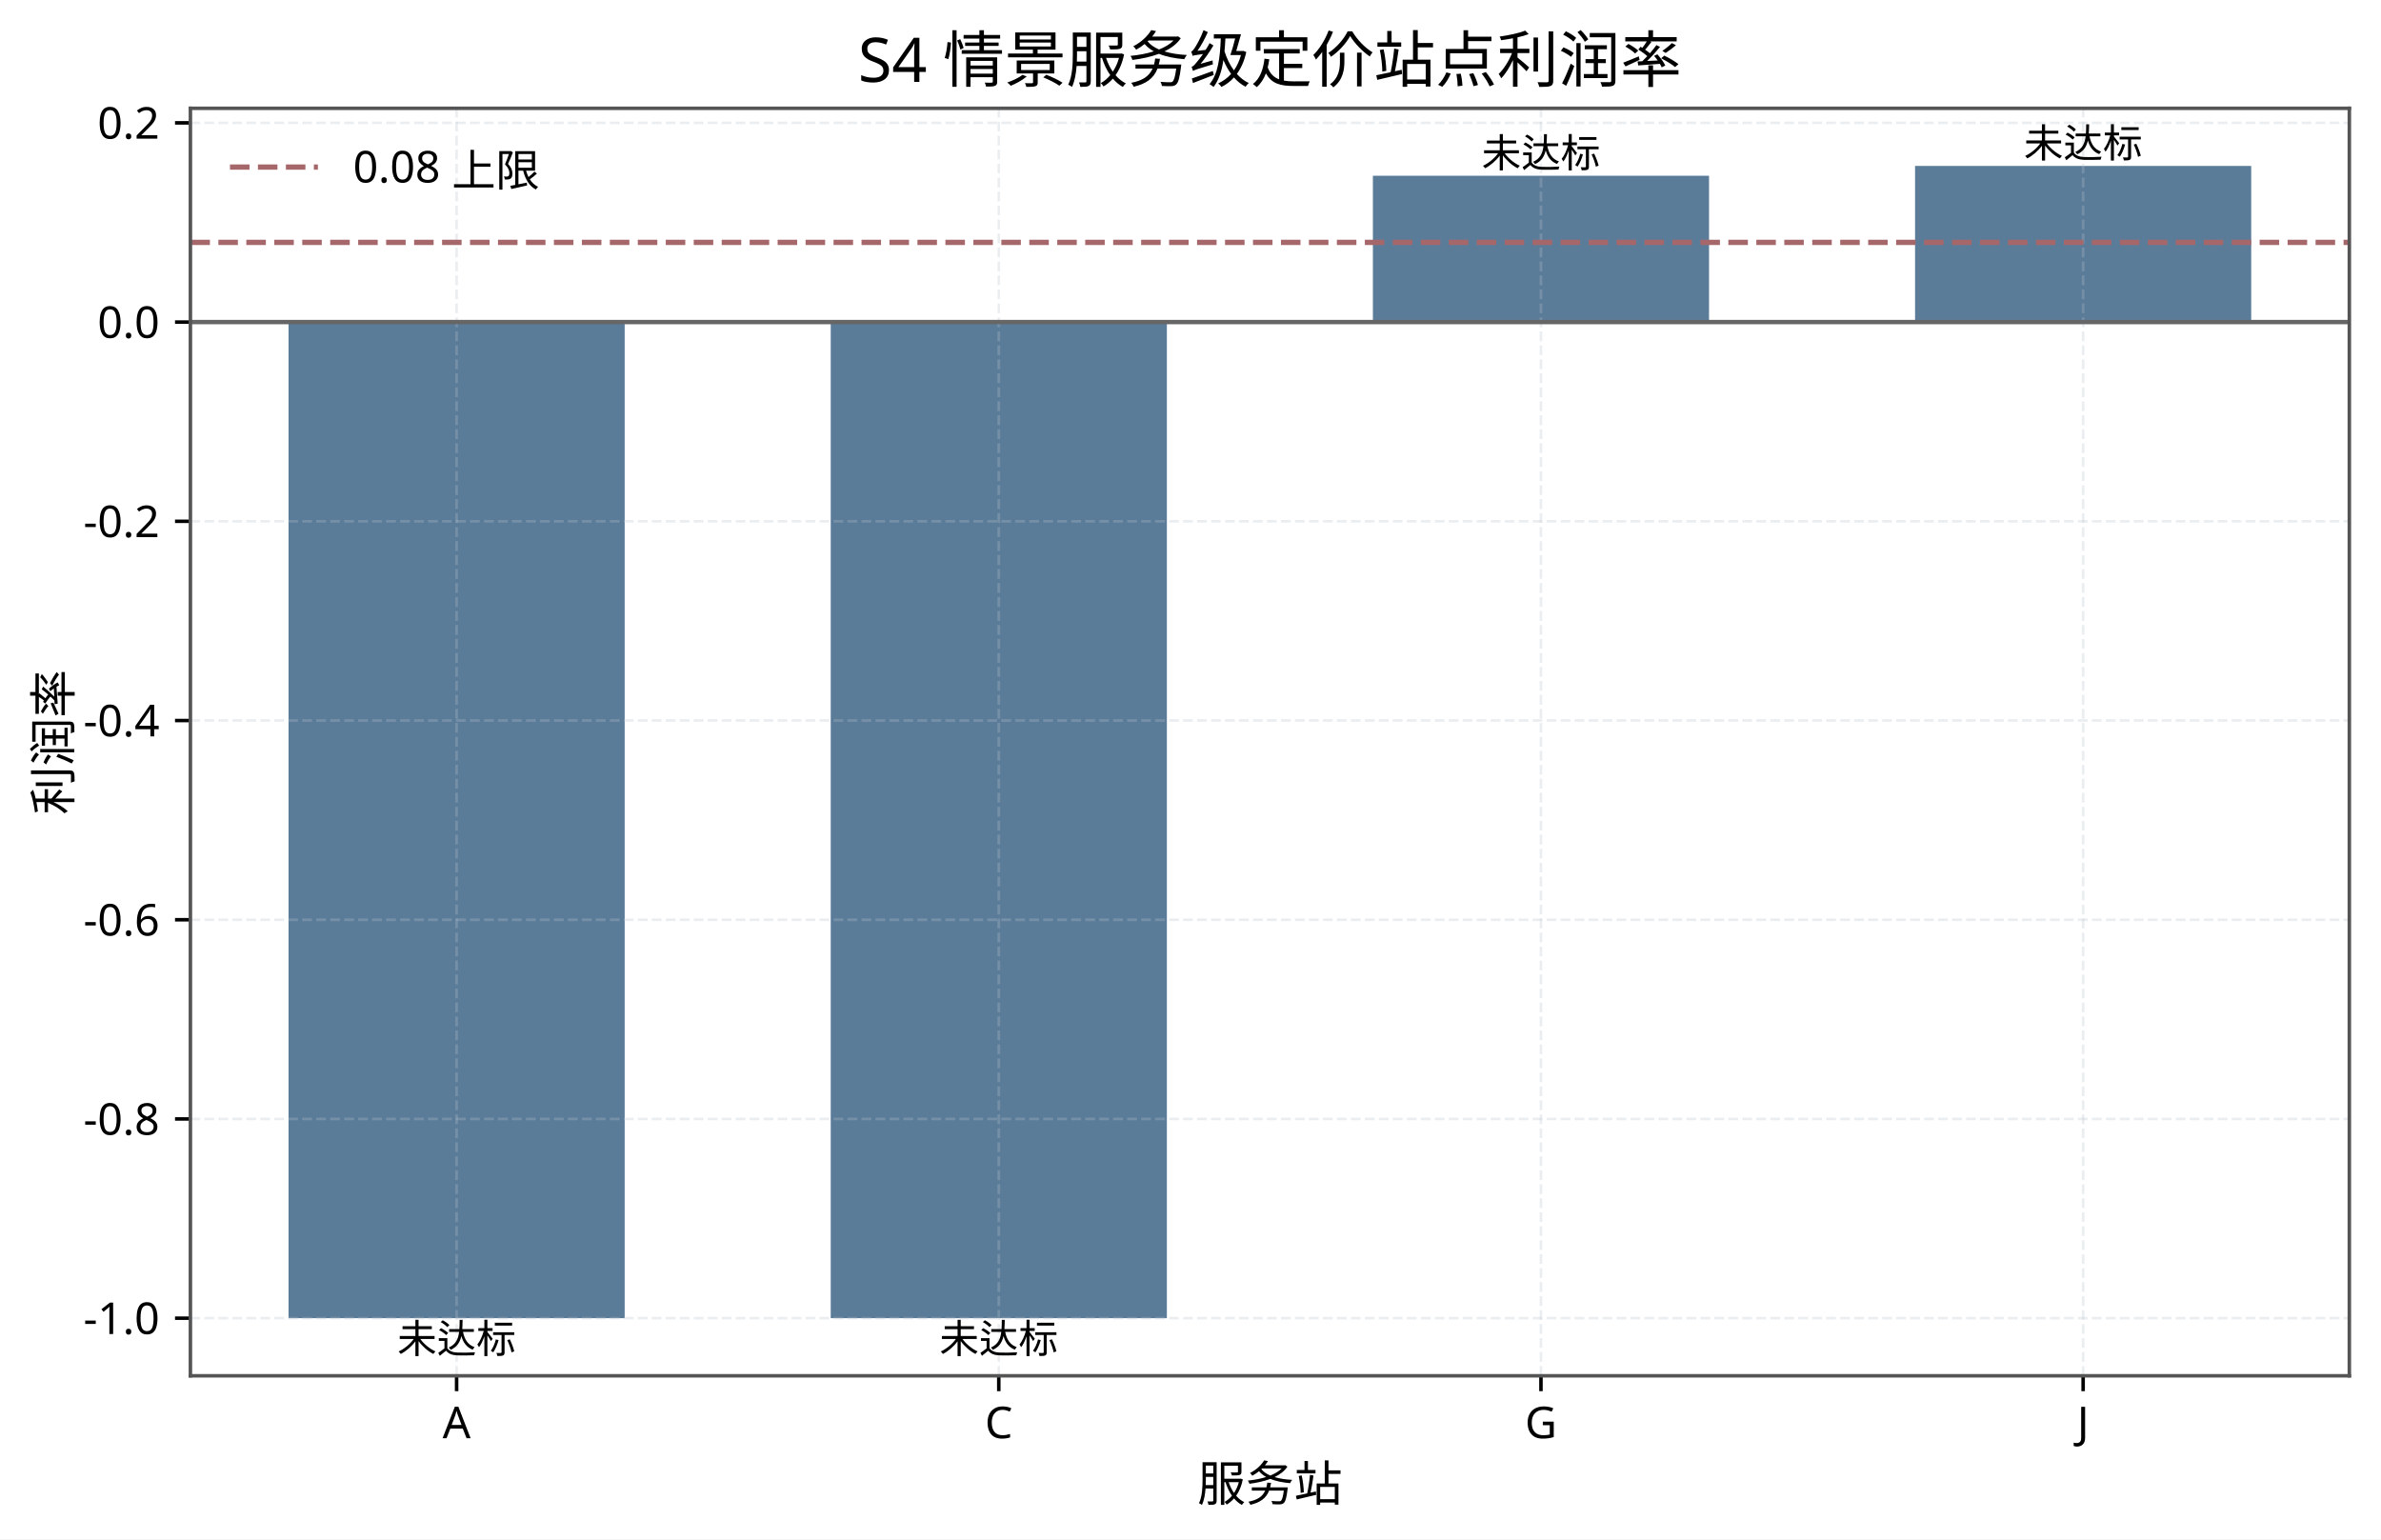
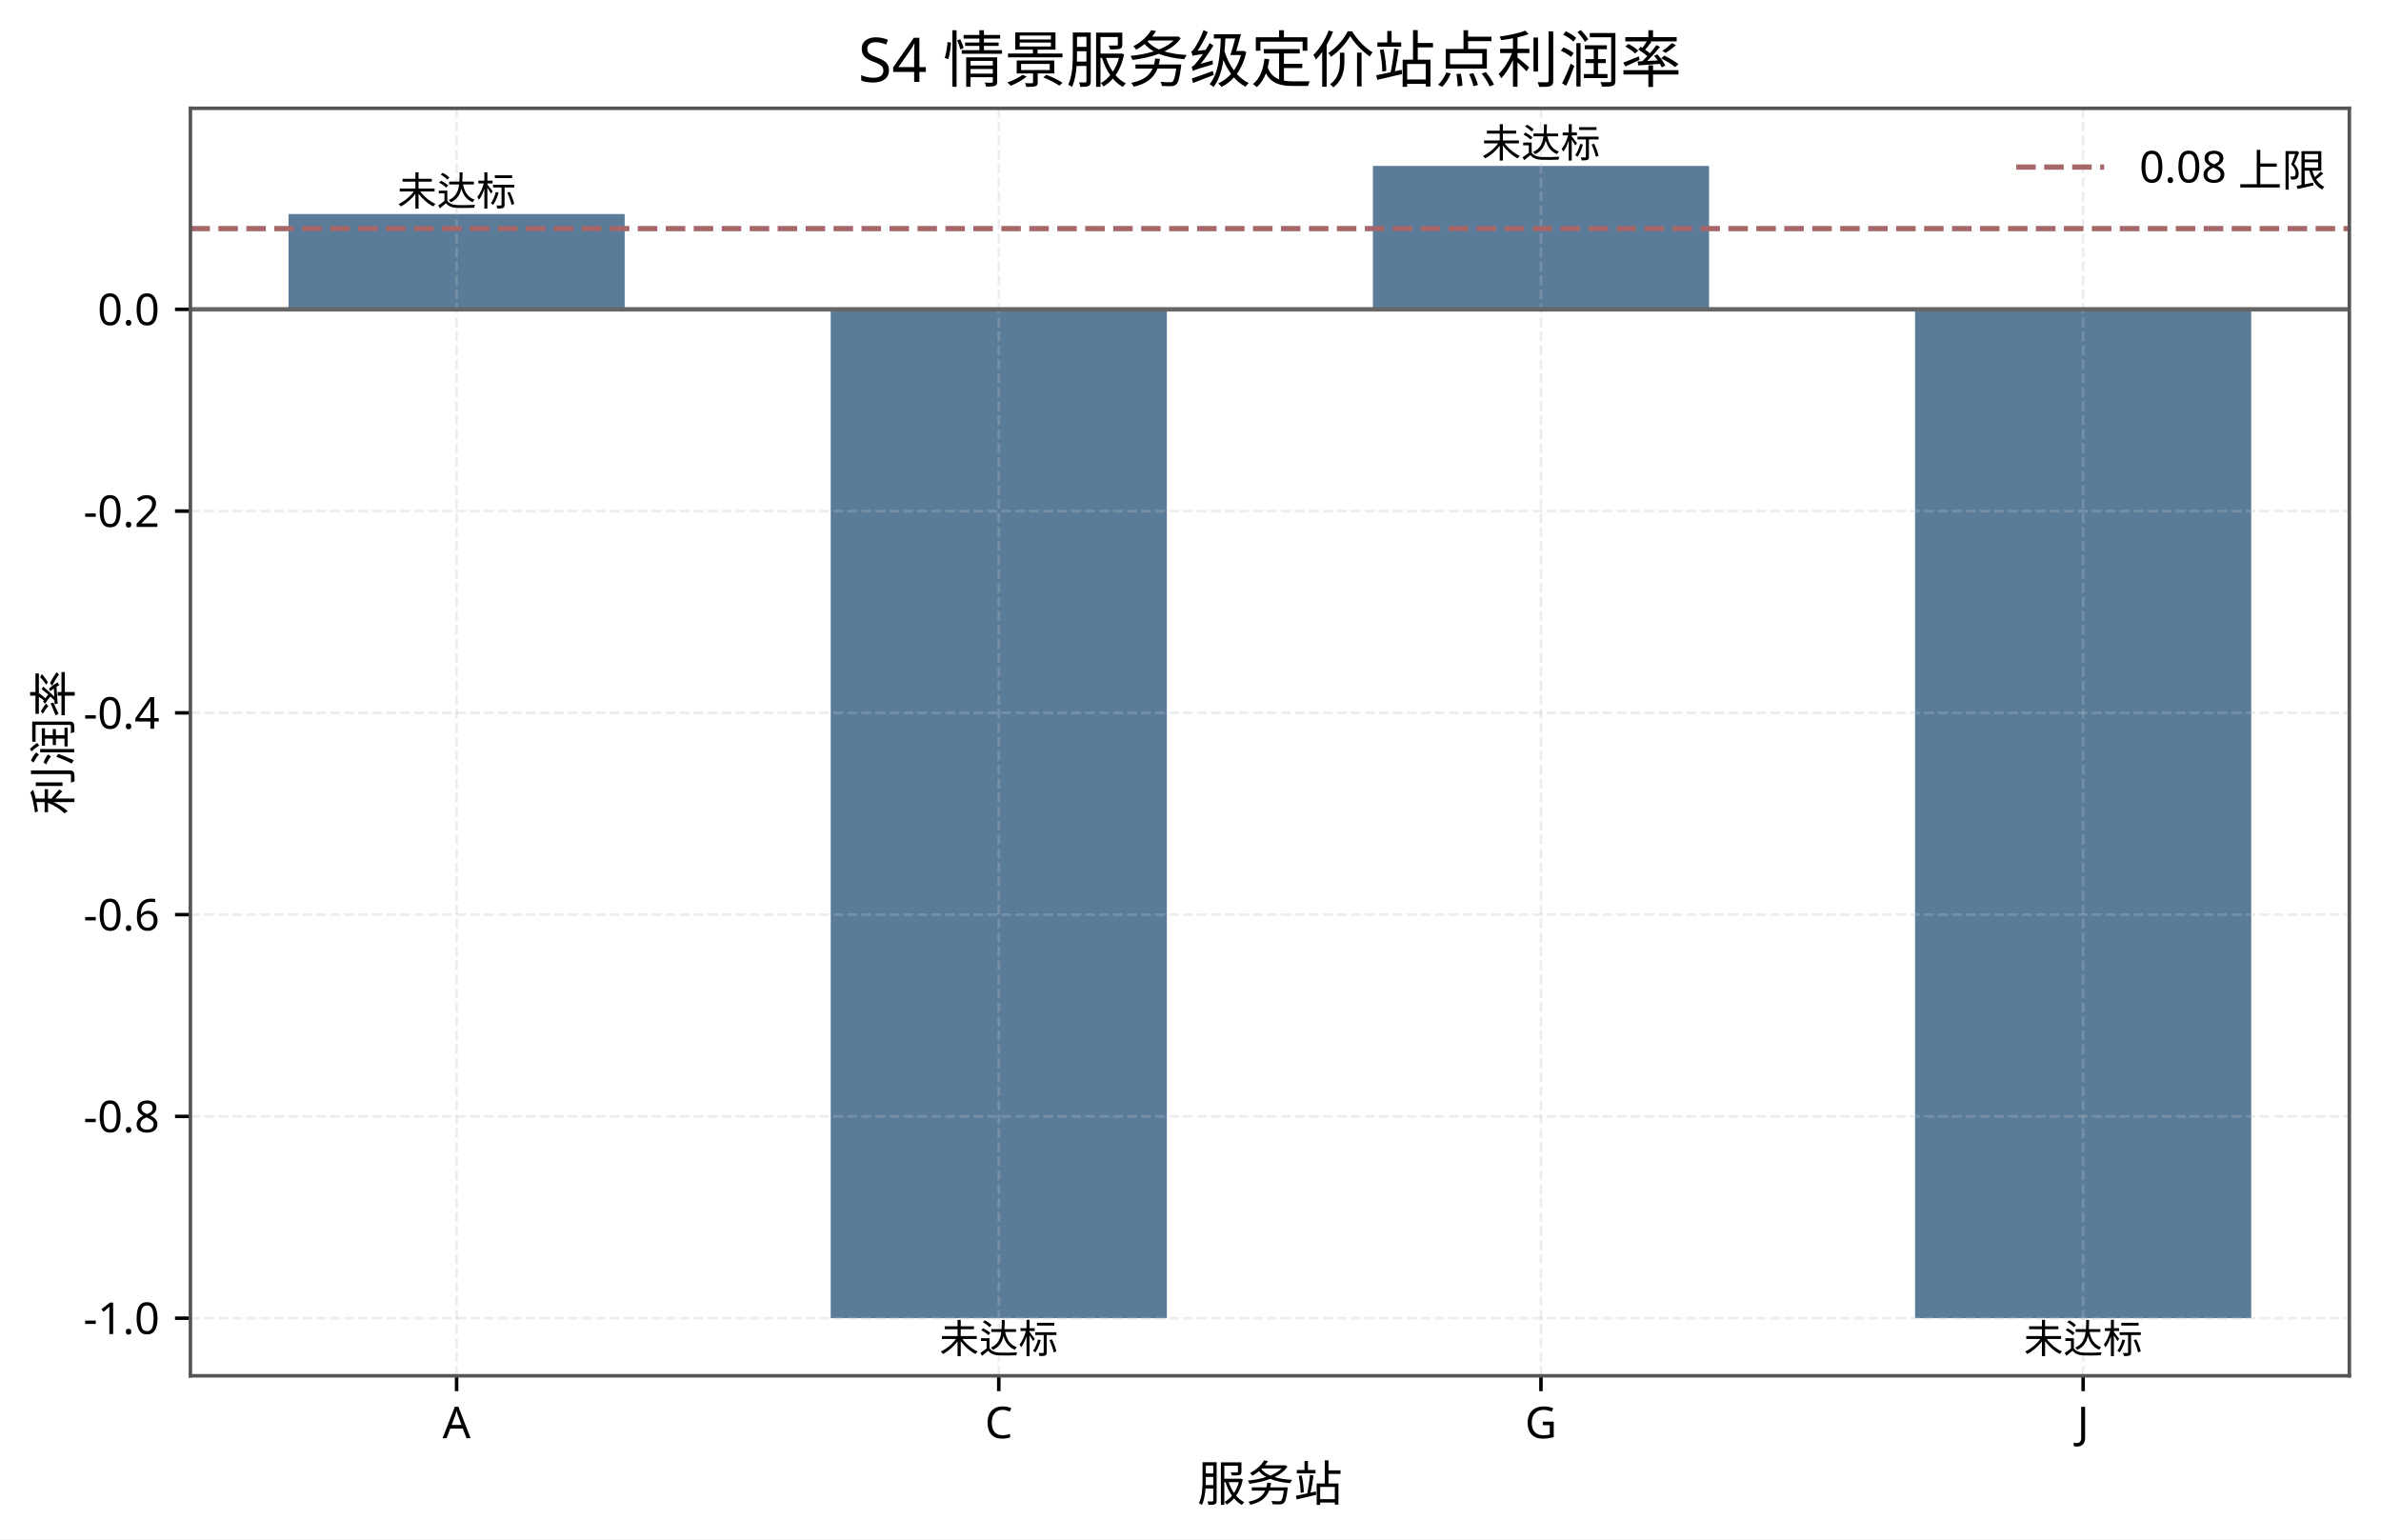
<svg xmlns="http://www.w3.org/2000/svg" xmlns:xlink="http://www.w3.org/1999/xlink" width="541.547pt" height="350.132pt" viewBox="0 0 541.547 350.132" version="1.1">
  <defs>
    <style type="text/css">*{stroke-linejoin: round; stroke-linecap: butt}</style>
  </defs>
  <g id="figure_1">
    <g id="patch_1">
      <path d="M 0 350.132  L 541.547 350.132  L 541.547 0  L 0 0  z " style="fill: #ffffff" />
    </g>
    <g id="axes_1">
      <g id="patch_2">
        <path d="M 43.307 312.924  L 534.347 312.924  L 534.347 24.636  L 43.307 24.636  z " style="fill: #ffffff" />
      </g>
      <g id="patch_3">
-         <path d="M 65.627 73.258  L 142.082 73.258  L 142.082 299.82  L 65.627 299.82  z " clip-path="url(#p9ee068660e)" style="fill: #5b7c99" />
+         <path d="M 65.627 70.356  L 142.082 70.356  L 142.082 48.682  L 65.627 48.682  z " clip-path="url(#p931b1b87f9)" style="fill: #5b7c99" />
      </g>
      <g id="patch_4">
-         <path d="M 188.942 73.258  L 265.397 73.258  L 265.397 299.82  L 188.942 299.82  z " clip-path="url(#p9ee068660e)" style="fill: #5b7c99" />
+         <path d="M 188.942 70.356  L 265.397 70.356  L 265.397 299.82  L 188.942 299.82  z " clip-path="url(#p931b1b87f9)" style="fill: #5b7c99" />
      </g>
      <g id="patch_5">
-         <path d="M 312.257 73.258  L 388.712 73.258  L 388.712 39.975  L 312.257 39.975  z " clip-path="url(#p9ee068660e)" style="fill: #5b7c99" />
+         <path d="M 312.257 70.356  L 388.712 70.356  L 388.712 37.74  L 312.257 37.74  z " clip-path="url(#p931b1b87f9)" style="fill: #5b7c99" />
      </g>
      <g id="patch_6">
-         <path d="M 435.572 73.258  L 512.027 73.258  L 512.027 37.74  L 435.572 37.74  z " clip-path="url(#p9ee068660e)" style="fill: #5b7c99" />
+         <path d="M 435.572 70.356  L 512.027 70.356  L 512.027 299.82  L 435.572 299.82  z " clip-path="url(#p931b1b87f9)" style="fill: #5b7c99" />
      </g>
      <g id="matplotlib.axis_1">
        <g id="xtick_1">
          <g id="line2d_1">
-             <path d="M 103.854 312.924  L 103.854 24.636  " clip-path="url(#p9ee068660e)" style="fill: none; stroke-dasharray: 2.22,0.96; stroke-dashoffset: 0; stroke: #b8c2cc; stroke-opacity: 0.28; stroke-width: 0.6" />
+             <path d="M 103.854 312.924  L 103.854 24.636  " clip-path="url(#p931b1b87f9)" style="fill: none; stroke-dasharray: 2.22,0.96; stroke-dashoffset: 0; stroke: #b8c2cc; stroke-opacity: 0.28; stroke-width: 0.6" />
          </g>
          <g id="line2d_2">
            <defs>
-               <path id="m8604a17738" d="M 0 0  L 0 3.5  " style="stroke: #000000; stroke-width: 0.8" />
+               <path id="me03ff51a6d" d="M 0 0  L 0 3.5  " style="stroke: #000000; stroke-width: 0.8" />
            </defs>
            <g>
-               <use xlink:href="#m8604a17738" x="103.854" y="312.924" style="stroke: #000000; stroke-width: 0.8" />
+               <use xlink:href="#me03ff51a6d" x="103.854" y="312.924" style="stroke: #000000; stroke-width: 0.8" />
            </g>
          </g>
          <g id="text_1">
            <text style="font-size: 10px; font-family: 'Songti SC'; text-anchor: middle" x="103.854" y="327.124" transform="rotate(-0 103.8545 327.1243)">A</text>
          </g>
        </g>
        <g id="xtick_2">
          <g id="line2d_3">
-             <path d="M 227.169 312.924  L 227.169 24.636  " clip-path="url(#p9ee068660e)" style="fill: none; stroke-dasharray: 2.22,0.96; stroke-dashoffset: 0; stroke: #b8c2cc; stroke-opacity: 0.28; stroke-width: 0.6" />
+             <path d="M 227.169 312.924  L 227.169 24.636  " clip-path="url(#p931b1b87f9)" style="fill: none; stroke-dasharray: 2.22,0.96; stroke-dashoffset: 0; stroke: #b8c2cc; stroke-opacity: 0.28; stroke-width: 0.6" />
          </g>
          <g id="line2d_4">
            <g>
-               <use xlink:href="#m8604a17738" x="227.169" y="312.924" style="stroke: #000000; stroke-width: 0.8" />
+               <use xlink:href="#me03ff51a6d" x="227.169" y="312.924" style="stroke: #000000; stroke-width: 0.8" />
            </g>
          </g>
          <g id="text_2">
            <text style="font-size: 10px; font-family: 'Songti SC'; text-anchor: middle" x="227.169" y="327.124" transform="rotate(-0 227.1694 327.1243)">C</text>
          </g>
        </g>
        <g id="xtick_3">
          <g id="line2d_5">
-             <path d="M 350.484 312.924  L 350.484 24.636  " clip-path="url(#p9ee068660e)" style="fill: none; stroke-dasharray: 2.22,0.96; stroke-dashoffset: 0; stroke: #b8c2cc; stroke-opacity: 0.28; stroke-width: 0.6" />
+             <path d="M 350.484 312.924  L 350.484 24.636  " clip-path="url(#p931b1b87f9)" style="fill: none; stroke-dasharray: 2.22,0.96; stroke-dashoffset: 0; stroke: #b8c2cc; stroke-opacity: 0.28; stroke-width: 0.6" />
          </g>
          <g id="line2d_6">
            <g>
-               <use xlink:href="#m8604a17738" x="350.484" y="312.924" style="stroke: #000000; stroke-width: 0.8" />
+               <use xlink:href="#me03ff51a6d" x="350.484" y="312.924" style="stroke: #000000; stroke-width: 0.8" />
            </g>
          </g>
          <g id="text_3">
            <text style="font-size: 10px; font-family: 'Songti SC'; text-anchor: middle" x="350.484" y="327.124" transform="rotate(-0 350.4843 327.1243)">G</text>
          </g>
        </g>
        <g id="xtick_4">
          <g id="line2d_7">
-             <path d="M 473.799 312.924  L 473.799 24.636  " clip-path="url(#p9ee068660e)" style="fill: none; stroke-dasharray: 2.22,0.96; stroke-dashoffset: 0; stroke: #b8c2cc; stroke-opacity: 0.28; stroke-width: 0.6" />
+             <path d="M 473.799 312.924  L 473.799 24.636  " clip-path="url(#p931b1b87f9)" style="fill: none; stroke-dasharray: 2.22,0.96; stroke-dashoffset: 0; stroke: #b8c2cc; stroke-opacity: 0.28; stroke-width: 0.6" />
          </g>
          <g id="line2d_8">
            <g>
-               <use xlink:href="#m8604a17738" x="473.799" y="312.924" style="stroke: #000000; stroke-width: 0.8" />
+               <use xlink:href="#me03ff51a6d" x="473.799" y="312.924" style="stroke: #000000; stroke-width: 0.8" />
            </g>
          </g>
          <g id="text_4">
            <text style="font-size: 10px; font-family: 'Songti SC'; text-anchor: middle" x="473.799" y="327.115" transform="rotate(-0 473.7993 327.1149)">J</text>
          </g>
        </g>
        <g id="text_5">
          <text style="font-size: 11px; font-family: 'Songti SC'; text-anchor: middle" x="288.827" y="341.403" transform="rotate(-0 288.8269 341.4025)">服务站</text>
        </g>
      </g>
      <g id="matplotlib.axis_2">
        <g id="ytick_1">
          <g id="line2d_9">
-             <path d="M 43.307 299.82  L 534.347 299.82  " clip-path="url(#p9ee068660e)" style="fill: none; stroke-dasharray: 2.22,0.96; stroke-dashoffset: 0; stroke: #b8c2cc; stroke-opacity: 0.28; stroke-width: 0.6" />
+             <path d="M 43.307 299.82  L 534.347 299.82  " clip-path="url(#p931b1b87f9)" style="fill: none; stroke-dasharray: 2.22,0.96; stroke-dashoffset: 0; stroke: #b8c2cc; stroke-opacity: 0.28; stroke-width: 0.6" />
          </g>
          <g id="line2d_10">
            <defs>
-               <path id="m82025082b6" d="M 0 0  L -3.5 0  " style="stroke: #000000; stroke-width: 0.8" />
+               <path id="m9e756a4c1f" d="M 0 0  L -3.5 0  " style="stroke: #000000; stroke-width: 0.8" />
            </defs>
            <g>
-               <use xlink:href="#m82025082b6" x="43.307" y="299.82" style="stroke: #000000; stroke-width: 0.8" />
+               <use xlink:href="#m9e756a4c1f" x="43.307" y="299.82" style="stroke: #000000; stroke-width: 0.8" />
            </g>
          </g>
          <g id="text_6">
            <text style="font-size: 10px; font-family: 'Songti SC'; text-anchor: end" x="36.307" y="303.42" transform="rotate(-0 36.30687 303.4203)">-1.0</text>
          </g>
        </g>
        <g id="ytick_2">
          <g id="line2d_11">
-             <path d="M 43.307 254.508  L 534.347 254.508  " clip-path="url(#p9ee068660e)" style="fill: none; stroke-dasharray: 2.22,0.96; stroke-dashoffset: 0; stroke: #b8c2cc; stroke-opacity: 0.28; stroke-width: 0.6" />
+             <path d="M 43.307 253.927  L 534.347 253.927  " clip-path="url(#p931b1b87f9)" style="fill: none; stroke-dasharray: 2.22,0.96; stroke-dashoffset: 0; stroke: #b8c2cc; stroke-opacity: 0.28; stroke-width: 0.6" />
          </g>
          <g id="line2d_12">
            <g>
-               <use xlink:href="#m82025082b6" x="43.307" y="254.508" style="stroke: #000000; stroke-width: 0.8" />
+               <use xlink:href="#m9e756a4c1f" x="43.307" y="253.927" style="stroke: #000000; stroke-width: 0.8" />
            </g>
          </g>
          <g id="text_7">
-             <text style="font-size: 10px; font-family: 'Songti SC'; text-anchor: end" x="36.307" y="258.108" transform="rotate(-0 36.30687 258.1078)">-0.8</text>
+             <text style="font-size: 10px; font-family: 'Songti SC'; text-anchor: end" x="36.307" y="257.527" transform="rotate(-0 36.30687 257.5274)">-0.8</text>
          </g>
        </g>
        <g id="ytick_3">
          <g id="line2d_13">
-             <path d="M 43.307 209.195  L 534.347 209.195  " clip-path="url(#p9ee068660e)" style="fill: none; stroke-dasharray: 2.22,0.96; stroke-dashoffset: 0; stroke: #b8c2cc; stroke-opacity: 0.28; stroke-width: 0.6" />
+             <path d="M 43.307 208.034  L 534.347 208.034  " clip-path="url(#p931b1b87f9)" style="fill: none; stroke-dasharray: 2.22,0.96; stroke-dashoffset: 0; stroke: #b8c2cc; stroke-opacity: 0.28; stroke-width: 0.6" />
          </g>
          <g id="line2d_14">
            <g>
-               <use xlink:href="#m82025082b6" x="43.307" y="209.195" style="stroke: #000000; stroke-width: 0.8" />
+               <use xlink:href="#m9e756a4c1f" x="43.307" y="208.034" style="stroke: #000000; stroke-width: 0.8" />
            </g>
          </g>
          <g id="text_8">
-             <text style="font-size: 10px; font-family: 'Songti SC'; text-anchor: end" x="36.307" y="212.795" transform="rotate(-0 36.30687 212.7953)">-0.6</text>
+             <text style="font-size: 10px; font-family: 'Songti SC'; text-anchor: end" x="36.307" y="211.634" transform="rotate(-0 36.30687 211.6345)">-0.6</text>
          </g>
        </g>
        <g id="ytick_4">
          <g id="line2d_15">
-             <path d="M 43.307 163.883  L 534.347 163.883  " clip-path="url(#p9ee068660e)" style="fill: none; stroke-dasharray: 2.22,0.96; stroke-dashoffset: 0; stroke: #b8c2cc; stroke-opacity: 0.28; stroke-width: 0.6" />
+             <path d="M 43.307 162.142  L 534.347 162.142  " clip-path="url(#p931b1b87f9)" style="fill: none; stroke-dasharray: 2.22,0.96; stroke-dashoffset: 0; stroke: #b8c2cc; stroke-opacity: 0.28; stroke-width: 0.6" />
          </g>
          <g id="line2d_16">
            <g>
-               <use xlink:href="#m82025082b6" x="43.307" y="163.883" style="stroke: #000000; stroke-width: 0.8" />
+               <use xlink:href="#m9e756a4c1f" x="43.307" y="162.142" style="stroke: #000000; stroke-width: 0.8" />
            </g>
          </g>
          <g id="text_9">
-             <text style="font-size: 10px; font-family: 'Songti SC'; text-anchor: end" x="36.307" y="167.483" transform="rotate(-0 36.30687 167.4828)">-0.4</text>
+             <text style="font-size: 10px; font-family: 'Songti SC'; text-anchor: end" x="36.307" y="165.742" transform="rotate(-0 36.30687 165.7416)">-0.4</text>
          </g>
        </g>
        <g id="ytick_5">
          <g id="line2d_17">
-             <path d="M 43.307 118.57  L 534.347 118.57  " clip-path="url(#p9ee068660e)" style="fill: none; stroke-dasharray: 2.22,0.96; stroke-dashoffset: 0; stroke: #b8c2cc; stroke-opacity: 0.28; stroke-width: 0.6" />
+             <path d="M 43.307 116.249  L 534.347 116.249  " clip-path="url(#p931b1b87f9)" style="fill: none; stroke-dasharray: 2.22,0.96; stroke-dashoffset: 0; stroke: #b8c2cc; stroke-opacity: 0.28; stroke-width: 0.6" />
          </g>
          <g id="line2d_18">
            <g>
-               <use xlink:href="#m82025082b6" x="43.307" y="118.57" style="stroke: #000000; stroke-width: 0.8" />
+               <use xlink:href="#m9e756a4c1f" x="43.307" y="116.249" style="stroke: #000000; stroke-width: 0.8" />
            </g>
          </g>
          <g id="text_10">
-             <text style="font-size: 10px; font-family: 'Songti SC'; text-anchor: end" x="36.307" y="122.17" transform="rotate(-0 36.30687 122.1703)">-0.2</text>
+             <text style="font-size: 10px; font-family: 'Songti SC'; text-anchor: end" x="36.307" y="119.849" transform="rotate(-0 36.30687 119.8487)">-0.2</text>
          </g>
        </g>
        <g id="ytick_6">
          <g id="line2d_19">
-             <path d="M 43.307 73.258  L 534.347 73.258  " clip-path="url(#p9ee068660e)" style="fill: none; stroke-dasharray: 2.22,0.96; stroke-dashoffset: 0; stroke: #b8c2cc; stroke-opacity: 0.28; stroke-width: 0.6" />
+             <path d="M 43.307 70.356  L 534.347 70.356  " clip-path="url(#p931b1b87f9)" style="fill: none; stroke-dasharray: 2.22,0.96; stroke-dashoffset: 0; stroke: #b8c2cc; stroke-opacity: 0.28; stroke-width: 0.6" />
          </g>
          <g id="line2d_20">
            <g>
-               <use xlink:href="#m82025082b6" x="43.307" y="73.258" style="stroke: #000000; stroke-width: 0.8" />
+               <use xlink:href="#m9e756a4c1f" x="43.307" y="70.356" style="stroke: #000000; stroke-width: 0.8" />
            </g>
          </g>
          <g id="text_11">
-             <text style="font-size: 10px; font-family: 'Songti SC'; text-anchor: end" x="36.307" y="76.858" transform="rotate(-0 36.30687 76.85777)">0.0</text>
-           </g>
-         </g>
-         <g id="ytick_7">
-           <g id="line2d_21">
-             <path d="M 43.307 27.945  L 534.347 27.945  " clip-path="url(#p9ee068660e)" style="fill: none; stroke-dasharray: 2.22,0.96; stroke-dashoffset: 0; stroke: #b8c2cc; stroke-opacity: 0.28; stroke-width: 0.6" />
-           </g>
-           <g id="line2d_22">
-             <g>
-               <use xlink:href="#m82025082b6" x="43.307" y="27.945" style="stroke: #000000; stroke-width: 0.8" />
-             </g>
-           </g>
-           <g id="text_12">
-             <text style="font-size: 10px; font-family: 'Songti SC'; text-anchor: end" x="36.307" y="31.545" transform="rotate(-0 36.30687 31.54527)">0.2</text>
-           </g>
-         </g>
-         <g id="text_13">
+             <text style="font-size: 10px; font-family: 'Songti SC'; text-anchor: end" x="36.307" y="73.956" transform="rotate(-0 36.30687 73.95586)">0.0</text>
+           </g>
+         </g>
+         <g id="text_12">
          <text style="font-size: 11px; font-family: 'Songti SC'; text-anchor: middle" x="16.076" y="168.78" transform="rotate(-90 16.07562 168.7802)">利润率</text>
        </g>
      </g>
-       <g id="line2d_23">
-         <path d="M 43.307 73.258  L 534.347 73.258  " clip-path="url(#p9ee068660e)" style="fill: none; stroke: #666666; stroke-linecap: square" />
-       </g>
-       <g id="line2d_24">
-         <path d="M 43.307 55.133  L 534.347 55.133  " clip-path="url(#p9ee068660e)" style="fill: none; stroke-dasharray: 4.44,1.92; stroke-dashoffset: 0; stroke: #a6676b; stroke-width: 1.2" />
+       <g id="line2d_21">
+         <path d="M 43.307 70.356  L 534.347 70.356  " clip-path="url(#p931b1b87f9)" style="fill: none; stroke: #666666; stroke-linecap: square" />
+       </g>
+       <g id="line2d_22">
+         <path d="M 43.307 51.999  L 534.347 51.999  " clip-path="url(#p931b1b87f9)" style="fill: none; stroke-dasharray: 4.44,1.92; stroke-dashoffset: 0; stroke: #a6676b; stroke-width: 1.2" />
      </g>
      <g id="patch_7">
        <path d="M 43.307 312.924  L 43.307 24.636  " style="fill: none; stroke: #555555; stroke-width: 0.8; stroke-linejoin: miter; stroke-linecap: square" />
      </g>
      <g id="patch_8">
        <path d="M 534.347 312.924  L 534.347 24.636  " style="fill: none; stroke: #555555; stroke-width: 0.8; stroke-linejoin: miter; stroke-linecap: square" />
      </g>
      <g id="patch_9">
        <path d="M 43.307 312.924  L 534.347 312.924  " style="fill: none; stroke: #555555; stroke-width: 0.8; stroke-linejoin: miter; stroke-linecap: square" />
      </g>
      <g id="patch_10">
        <path d="M 43.307 24.636  L 534.347 24.636  " style="fill: none; stroke: #555555; stroke-width: 0.8; stroke-linejoin: miter; stroke-linecap: square" />
      </g>
+       <g id="text_13">
+         <text style="font-size: 9px; font-family: 'Songti SC'; text-anchor: middle" x="103.854" y="46.742" transform="rotate(-0 103.8545 46.74162)">未达标</text>
+       </g>
      <g id="text_14">
-         <text style="font-size: 9px; font-family: 'Songti SC'; text-anchor: middle" x="103.854" y="307.735" transform="rotate(-0 103.8545 307.7351)">未达标</text>
+         <text style="font-size: 9px; font-family: 'Songti SC'; text-anchor: middle" x="227.169" y="307.744" transform="rotate(-0 227.1694 307.7438)">未达标</text>
      </g>
      <g id="text_15">
-         <text style="font-size: 9px; font-family: 'Songti SC'; text-anchor: middle" x="227.169" y="307.735" transform="rotate(-0 227.1694 307.7351)">未达标</text>
+         <text style="font-size: 9px; font-family: 'Songti SC'; text-anchor: middle" x="350.484" y="35.8" transform="rotate(-0 350.4843 35.80029)">未达标</text>
      </g>
      <g id="text_16">
-         <text style="font-size: 9px; font-family: 'Songti SC'; text-anchor: middle" x="350.484" y="38.044" transform="rotate(-0 350.4843 38.04404)">未达标</text>
+         <text style="font-size: 9px; font-family: 'Songti SC'; text-anchor: middle" x="473.799" y="307.744" transform="rotate(-0 473.7993 307.7438)">未达标</text>
      </g>
      <g id="text_17">
-         <text style="font-size: 9px; font-family: 'Songti SC'; text-anchor: middle" x="473.799" y="35.809" transform="rotate(-0 473.7993 35.809)">未达标</text>
-       </g>
-       <g id="text_18">
        <text style="font-size: 14px; font-family: 'Songti SC'; text-anchor: middle" x="288.827" y="18.636" transform="rotate(-0 288.8269 18.63625)">S4 情景服务级定价站点利润率</text>
      </g>
      <g id="legend_1">
-         <g id="line2d_25">
-           <path d="M 52.307 38.005  L 62.307 38.005  L 72.307 38.005  " style="fill: none; stroke-dasharray: 4.44,1.92; stroke-dashoffset: 0; stroke: #a6676b; stroke-width: 1.2" />
-         </g>
-         <g id="text_19">
-           <text style="font-size: 10px; font-family: 'Songti SC'; text-anchor: start" x="80.307" y="41.505" transform="rotate(-0 80.30688 41.505)">0.08 上限</text>
+         <g id="line2d_23">
+           <path d="M 458.584 38.005  L 468.584 38.005  L 478.584 38.005  " style="fill: none; stroke-dasharray: 4.44,1.92; stroke-dashoffset: 0; stroke: #a6676b; stroke-width: 1.2" />
+         </g>
+         <g id="text_18">
+           <text style="font-size: 10px; font-family: 'Songti SC'; text-anchor: start" x="486.584" y="41.505" transform="rotate(-0 486.5844 41.505)">0.08 上限</text>
        </g>
      </g>
    </g>
  </g>
  <defs>
-     <clipPath id="p9ee068660e">
+     <clipPath id="p931b1b87f9">
      <rect x="43.307" y="24.636" width="491.04" height="288.288" />
    </clipPath>
  </defs>
</svg>
